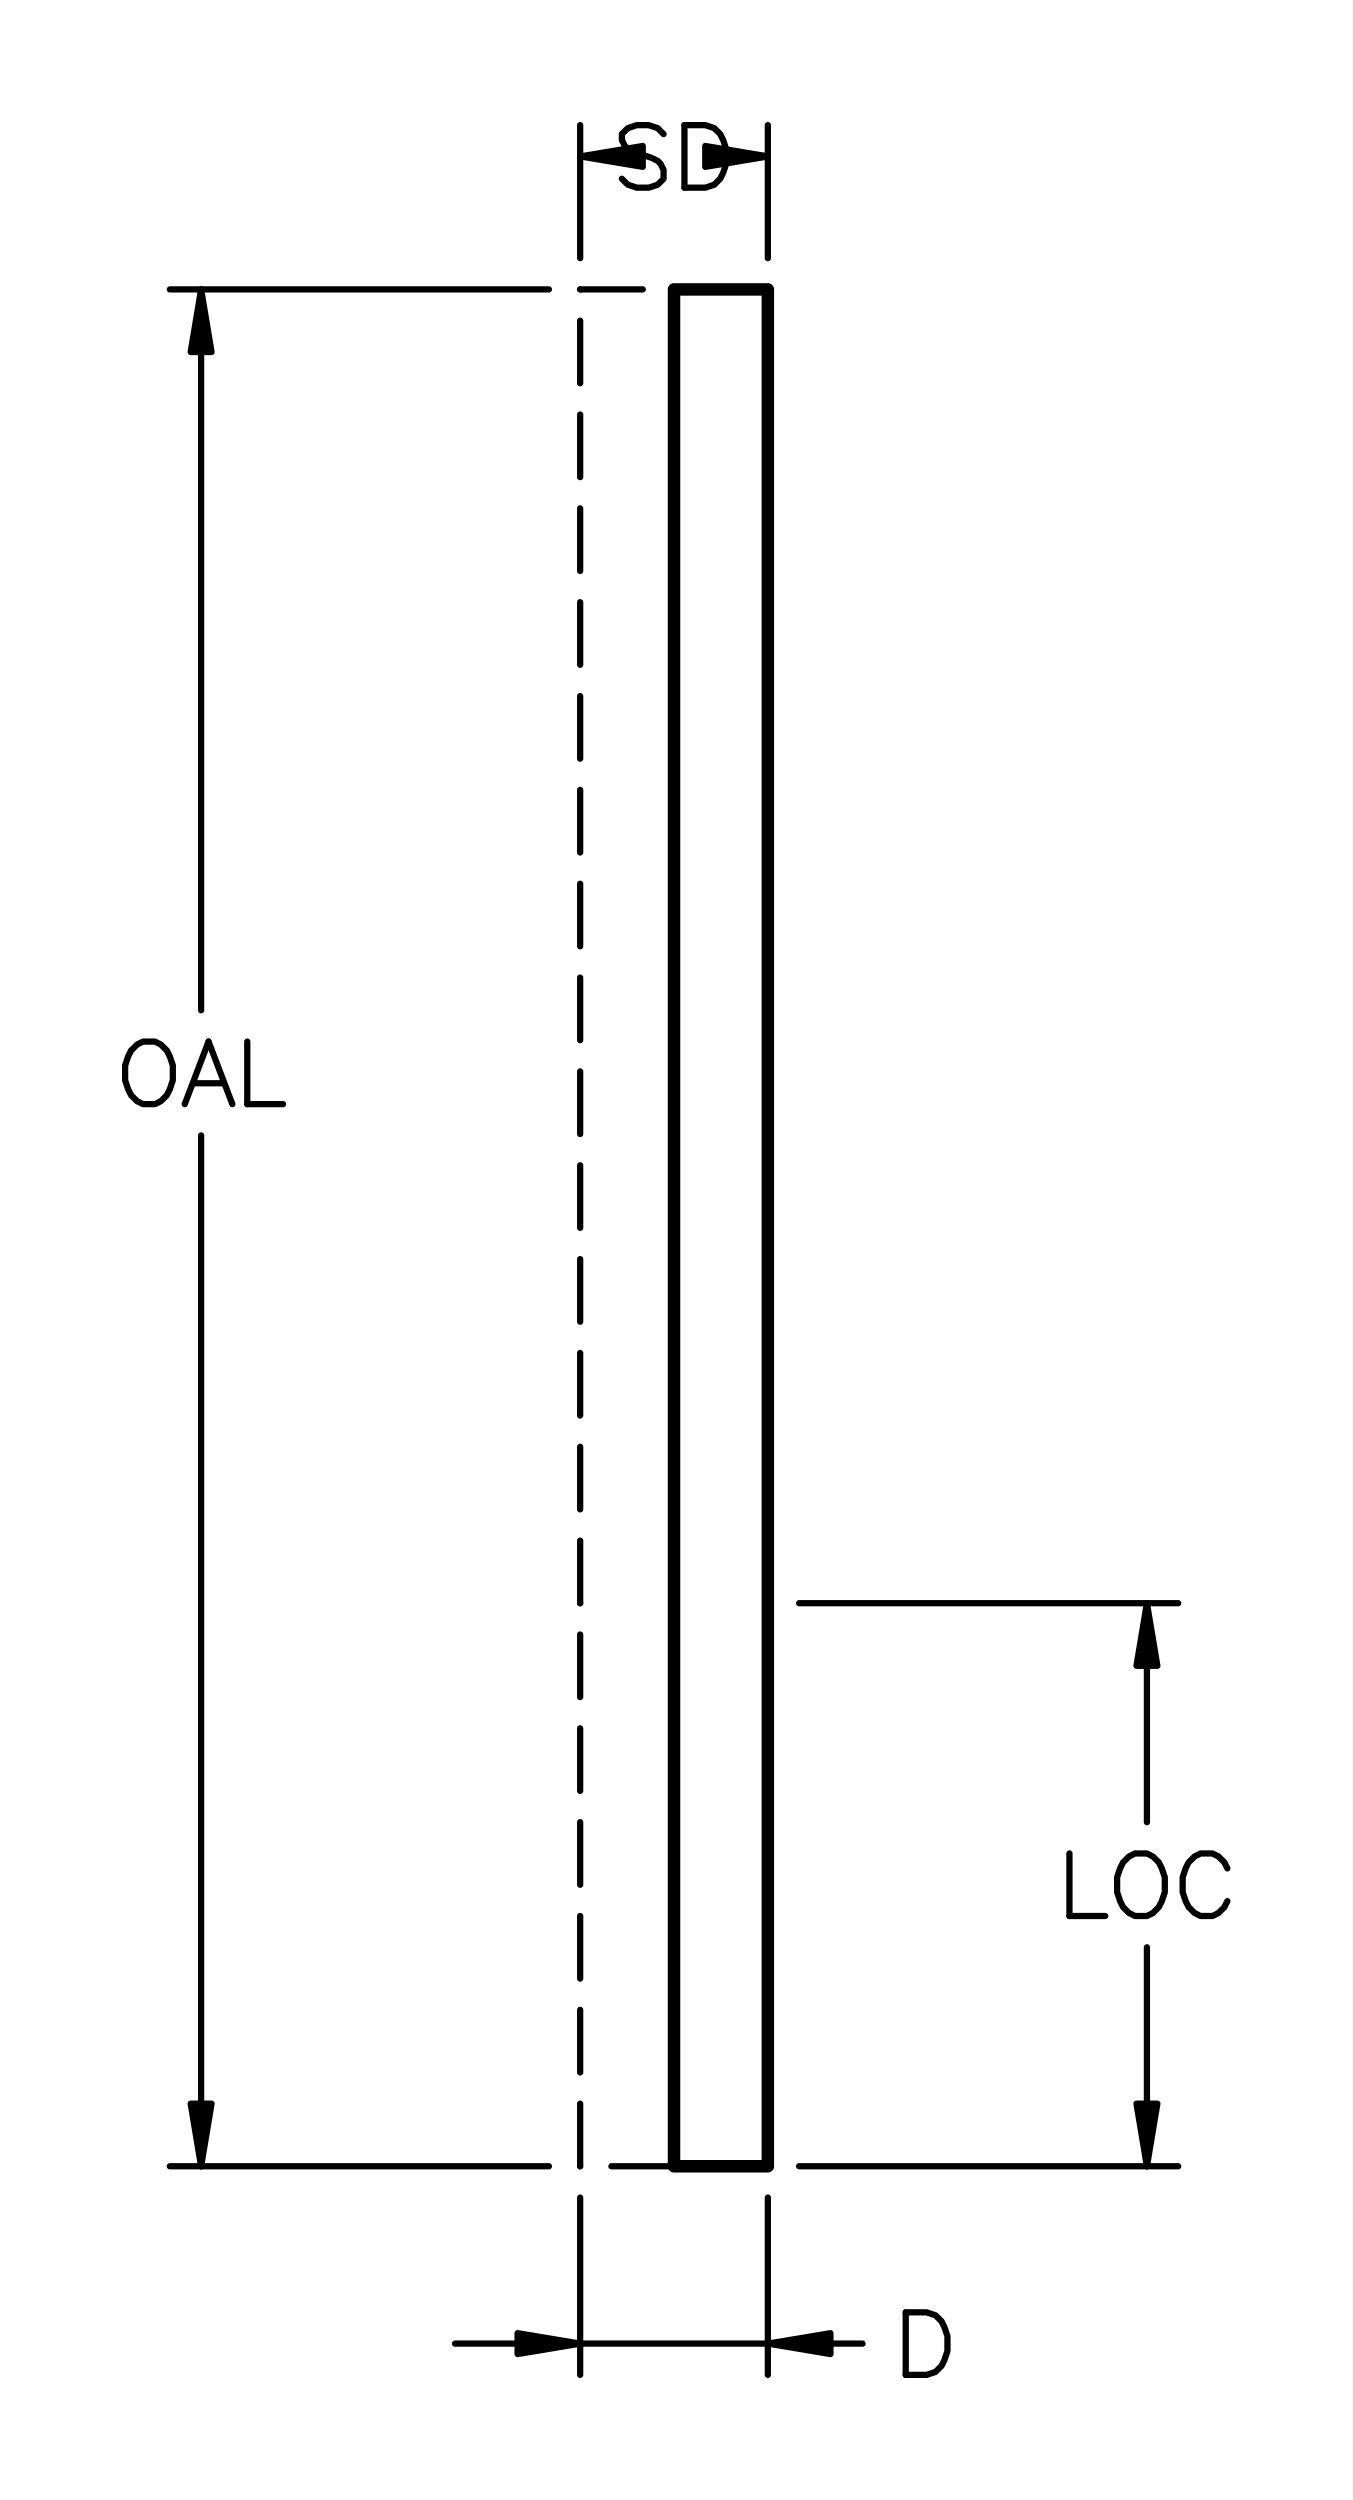
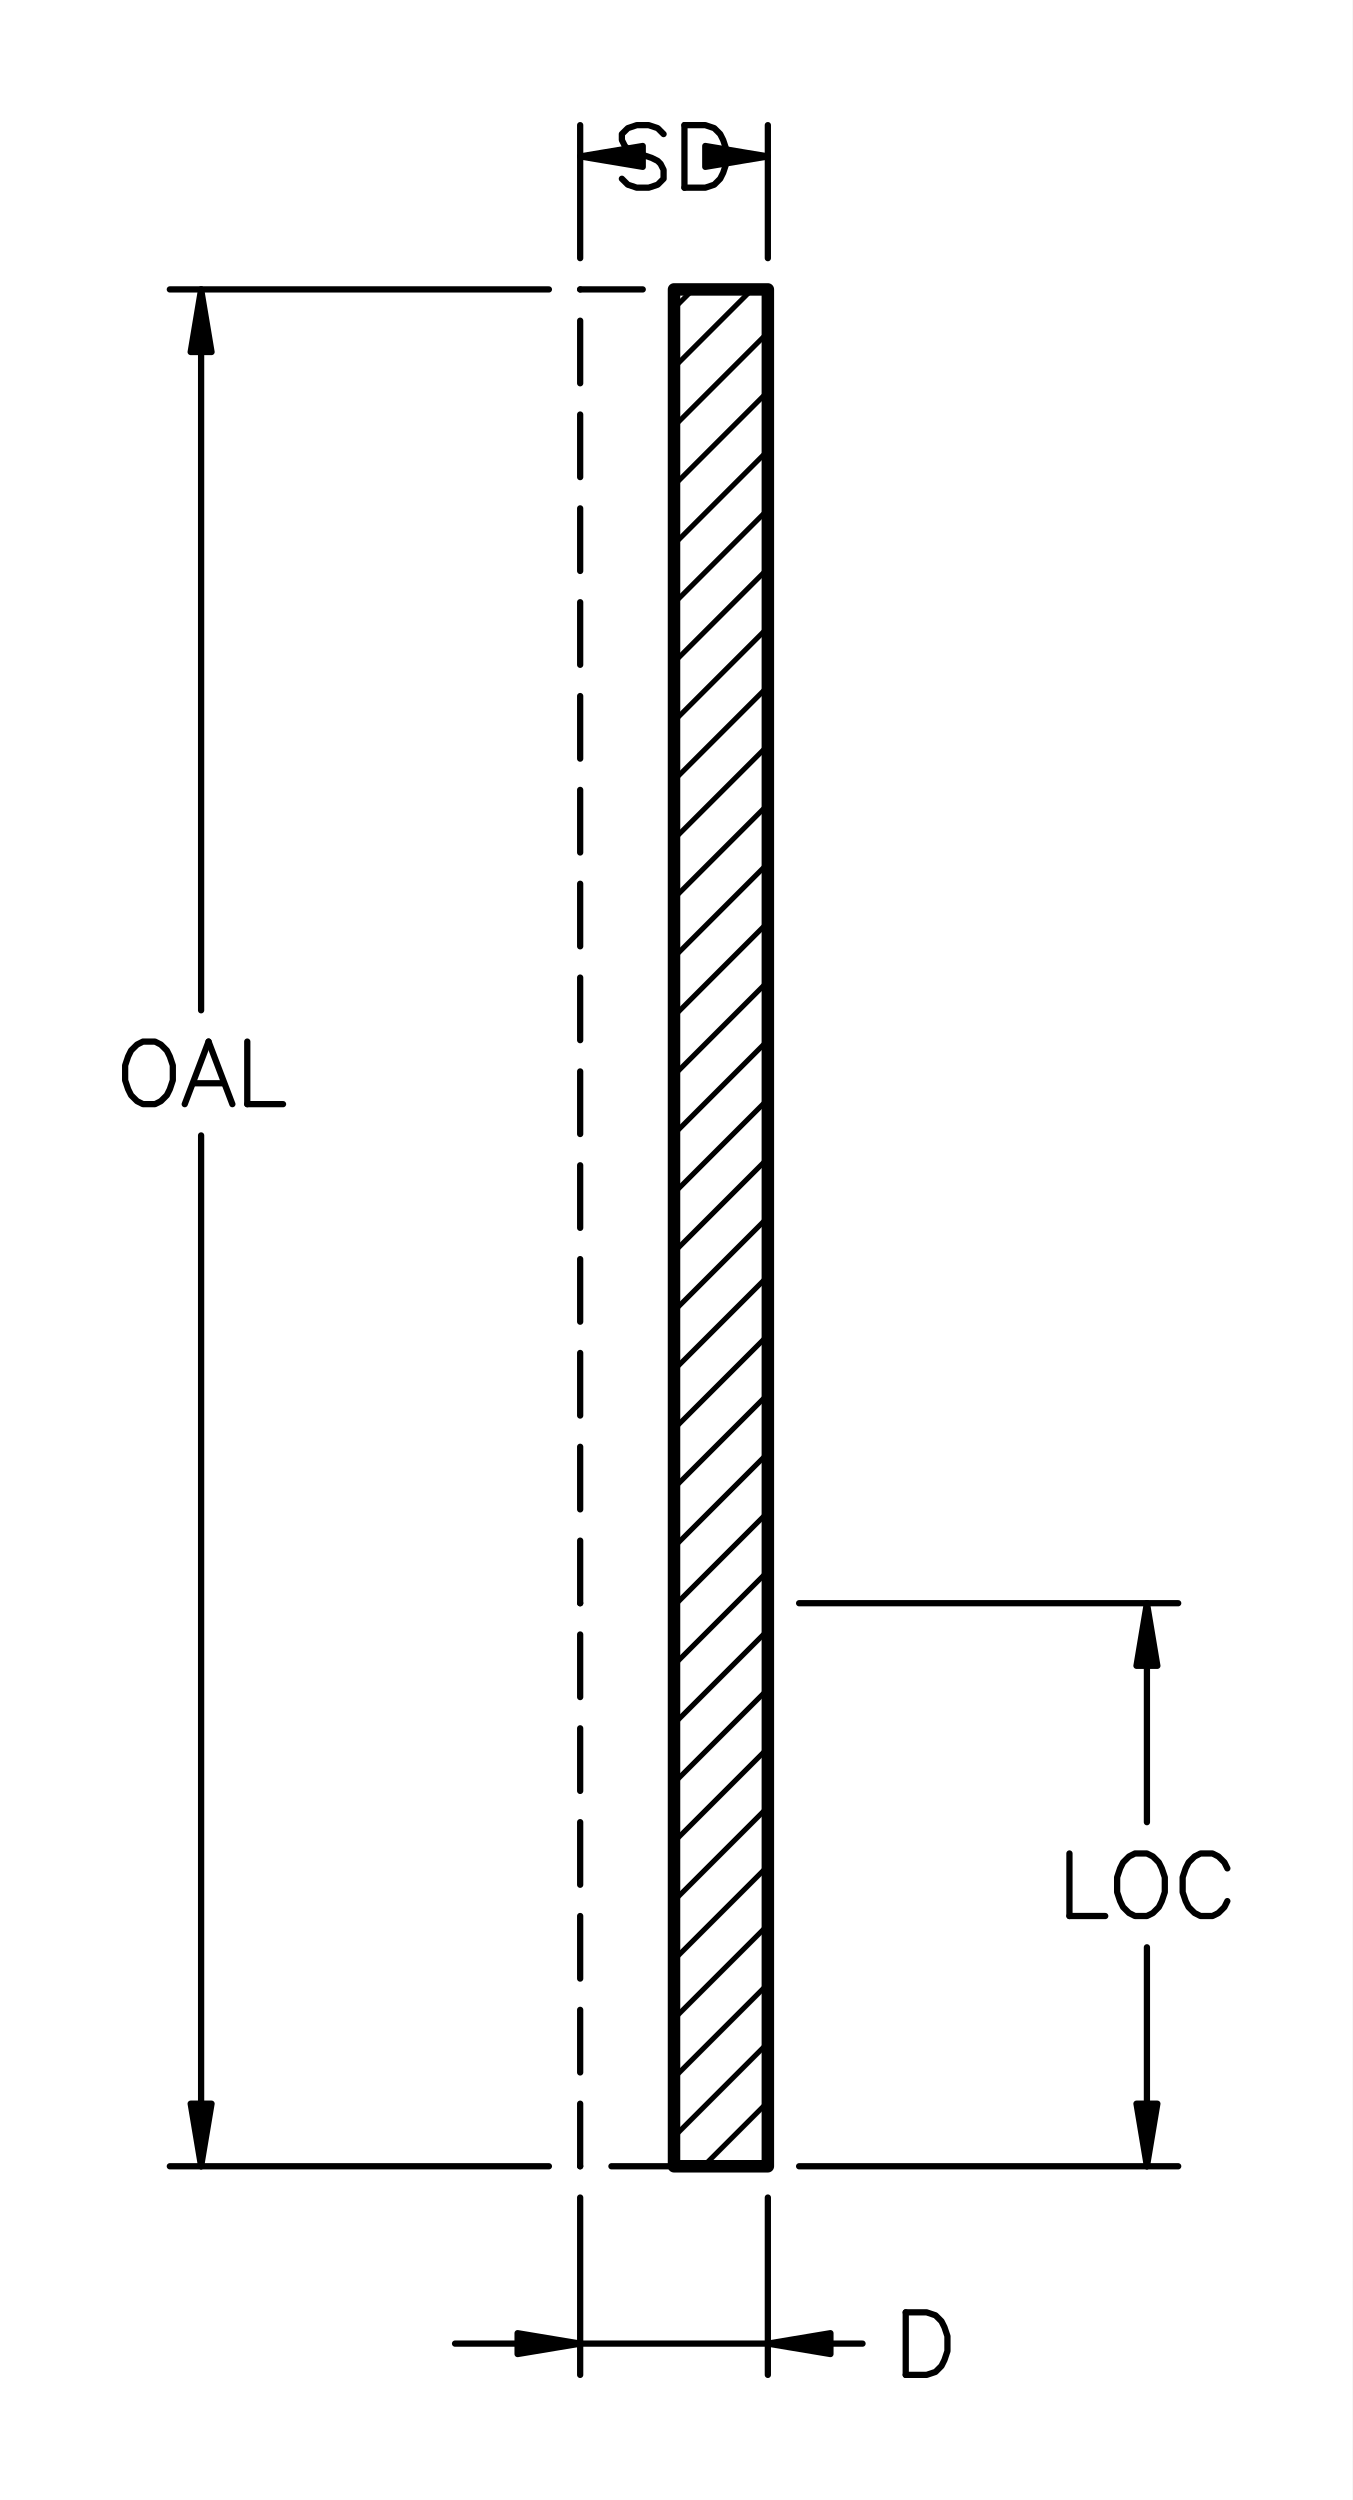
<svg xmlns="http://www.w3.org/2000/svg" width="64.854mm" height="119.882mm" viewBox="-22.804 -73.292 45.758 84.583">
  <rect x="-22.804" y="-73.292" width="45.758" height="84.583" class="paper" fill="white" />
+   <defs>
+     <pattern id="hatch1" patternUnits="userSpaceOnUse" width="1.411" height="1.411" patternTransform="rotate(-45)">
+       <line x1="0" y1="0.706" x2="1.411" y2="0.706" stroke="black" stroke-width="0.176" />
+     </pattern>
+   </defs>
+   <path d="M 0 0 L 3.175 0 L 3.175 -19.05 L 3.175 -63.5 L 0 -63.5 L 0 0" class="hatch" fill="url(#hatch1)" stroke="none" />
  <path d="M 0 0 L 3.175 0 L 3.175 -19.05 L 3.175 -63.5 L 0 -63.5 L 0 0" class="ink" fill="none" stroke="black" stroke-width="0.423" stroke-linecap="round" stroke-linejoin="round" />
  <path d="M 0 0 L -3.175 0" class="ink" fill="none" stroke="black" stroke-dasharray="2.117 1.058" stroke-width="0.212" stroke-linecap="round" stroke-linejoin="round" />
  <path d="M -3.175 0 L -3.175 -19.05" class="ink" fill="none" stroke="black" stroke-dasharray="2.117 1.058" stroke-width="0.212" stroke-linecap="round" stroke-linejoin="round" />
  <path d="M -3.175 -19.05 L -3.175 -63.5" class="ink" fill="none" stroke="black" stroke-dasharray="2.117 1.058" stroke-width="0.212" stroke-linecap="round" stroke-linejoin="round" />
  <path d="M -3.175 -63.5 L 0 -63.5" class="ink" fill="none" stroke="black" stroke-dasharray="2.117 1.058" stroke-width="0.212" stroke-linecap="round" stroke-linejoin="round" />
  <path d="M -3.175 1.058 L -3.175 7.058" class="ink" fill="none" stroke="black" stroke-width="0.212" stroke-linecap="round" stroke-linejoin="round" />
  <path d="M 3.175 1.058 L 3.175 7.058" class="ink" fill="none" stroke="black" stroke-width="0.212" stroke-linecap="round" stroke-linejoin="round" />
  <path d="M -7.408 6 L 6.378 6" class="ink" fill="none" stroke="black" stroke-width="0.212" stroke-linecap="round" stroke-linejoin="round" />
  <path d="M -3.175 6 L -5.292 6.353 L -5.292 5.647 L -3.175 6" class="ink solid" fill="black" stroke="black" stroke-width="0.212" stroke-linecap="round" stroke-linejoin="round" />
  <path d="M 3.175 6 L 5.292 5.647 L 5.292 6.353 L 3.175 6" class="ink solid" fill="black" stroke="black" stroke-width="0.212" stroke-linecap="round" stroke-linejoin="round" />
  <g>
    <rect x="5.723" y="2.825" width="5.644" height="6.35" fill="none" pointer-events="all" />
    <path d="M 7.84 4.942 L 7.84 7.058" class="ink" fill="none" stroke="black" stroke-width="0.212" stroke-linecap="round" stroke-linejoin="round" />
    <path d="M 7.84 4.942 L 8.546 4.942 L 8.848 5.043 L 9.049 5.244 L 9.15 5.446 L 9.251 5.748 L 9.251 6.252 L 9.15 6.554 L 9.049 6.756 L 8.848 6.957 L 8.546 7.058 L 7.84 7.058" class="ink" fill="none" stroke="black" stroke-width="0.212" stroke-linecap="round" stroke-linejoin="round" />
  </g>
  <path d="M 4.233 0 L 17.058 0" class="ink" fill="none" stroke="black" stroke-width="0.212" stroke-linecap="round" stroke-linejoin="round" />
  <path d="M 4.233 -19.05 L 17.058 -19.05" class="ink" fill="none" stroke="black" stroke-width="0.212" stroke-linecap="round" stroke-linejoin="round" />
  <path d="M 16 0 L 16 -7.408" class="ink" fill="none" stroke="black" stroke-width="0.212" stroke-linecap="round" stroke-linejoin="round" />
  <path d="M 16 -11.642 L 16 -19.05" class="ink" fill="none" stroke="black" stroke-width="0.212" stroke-linecap="round" stroke-linejoin="round" />
  <path d="M 16 0 L 15.647 -2.117 L 16.353 -2.117 L 16 0" class="ink solid" fill="black" stroke="black" stroke-width="0.212" stroke-linecap="round" stroke-linejoin="round" />
  <path d="M 16 -19.05 L 16.353 -16.933 L 15.647 -16.933 L 16 -19.05" class="ink solid" fill="black" stroke="black" stroke-width="0.212" stroke-linecap="round" stroke-linejoin="round" />
  <g>
    <rect x="11.263" y="-12.7" width="9.575" height="6.35" fill="none" pointer-events="all" />
    <path d="M 13.379 -10.583 L 13.379 -8.467" class="ink" fill="none" stroke="black" stroke-width="0.212" stroke-linecap="round" stroke-linejoin="round" />
    <path d="M 13.379 -8.467 L 14.589 -8.467" class="ink" fill="none" stroke="black" stroke-width="0.212" stroke-linecap="round" stroke-linejoin="round" />
    <path d="M 15.597 -10.583 L 15.395 -10.482 L 15.194 -10.281 L 15.093 -10.079 L 14.992 -9.777 L 14.992 -9.273 L 15.093 -8.971 L 15.194 -8.769 L 15.395 -8.568 L 15.597 -8.467 L 16 -8.467 L 16.202 -8.568 L 16.403 -8.769 L 16.504 -8.971 L 16.605 -9.273 L 16.605 -9.777 L 16.504 -10.079 L 16.403 -10.281 L 16.202 -10.482 L 16 -10.583 L 15.597 -10.583" class="ink" fill="none" stroke="black" stroke-width="0.212" stroke-linecap="round" stroke-linejoin="round" />
    <path d="M 18.721 -10.079 L 18.621 -10.281 L 18.419 -10.482 L 18.218 -10.583 L 17.814 -10.583 L 17.613 -10.482 L 17.411 -10.281 L 17.31 -10.079 L 17.209 -9.777 L 17.209 -9.273 L 17.31 -8.971 L 17.411 -8.769 L 17.613 -8.568 L 17.814 -8.467 L 18.218 -8.467 L 18.419 -8.568 L 18.621 -8.769 L 18.721 -8.971" class="ink" fill="none" stroke="black" stroke-width="0.212" stroke-linecap="round" stroke-linejoin="round" />
  </g>
  <path d="M -4.233 0 L -17.058 0" class="ink" fill="none" stroke="black" stroke-width="0.212" stroke-linecap="round" stroke-linejoin="round" />
  <path d="M -4.233 -63.5 L -17.058 -63.5" class="ink" fill="none" stroke="black" stroke-width="0.212" stroke-linecap="round" stroke-linejoin="round" />
  <path d="M -16 0 L -16 -34.877" class="ink" fill="none" stroke="black" stroke-width="0.212" stroke-linecap="round" stroke-linejoin="round" />
  <path d="M -16 -39.111 L -16 -63.5" class="ink" fill="none" stroke="black" stroke-width="0.212" stroke-linecap="round" stroke-linejoin="round" />
  <path d="M -16 0 L -16.353 -2.117 L -15.647 -2.117 L -16 0" class="ink solid" fill="black" stroke="black" stroke-width="0.212" stroke-linecap="round" stroke-linejoin="round" />
  <path d="M -16 -63.5 L -15.647 -61.383 L -16.353 -61.383 L -16 -63.5" class="ink solid" fill="black" stroke="black" stroke-width="0.212" stroke-linecap="round" stroke-linejoin="round" />
  <g>
    <rect x="-20.687" y="-40.169" width="9.575" height="6.35" fill="none" pointer-events="all" />
    <path d="M -17.965 -38.052 L -18.167 -37.951 L -18.369 -37.75 L -18.469 -37.548 L -18.57 -37.246 L -18.57 -36.742 L -18.469 -36.44 L -18.369 -36.238 L -18.167 -36.036 L -17.965 -35.935 L -17.562 -35.935 L -17.361 -36.036 L -17.159 -36.238 L -17.058 -36.44 L -16.957 -36.742 L -16.957 -37.246 L -17.058 -37.548 L -17.159 -37.75 L -17.361 -37.951 L -17.562 -38.052 L -17.965 -38.052" class="ink" fill="none" stroke="black" stroke-width="0.212" stroke-linecap="round" stroke-linejoin="round" />
    <path d="M -15.748 -38.052 L -16.554 -35.935" class="ink" fill="none" stroke="black" stroke-width="0.212" stroke-linecap="round" stroke-linejoin="round" />
    <path d="M -15.748 -38.052 L -14.942 -35.935" class="ink" fill="none" stroke="black" stroke-width="0.212" stroke-linecap="round" stroke-linejoin="round" />
    <path d="M -16.252 -36.641 L -15.244 -36.641" class="ink" fill="none" stroke="black" stroke-width="0.212" stroke-linecap="round" stroke-linejoin="round" />
    <path d="M -14.438 -38.052 L -14.438 -35.935" class="ink" fill="none" stroke="black" stroke-width="0.212" stroke-linecap="round" stroke-linejoin="round" />
    <path d="M -14.438 -35.935 L -13.228 -35.935" class="ink" fill="none" stroke="black" stroke-width="0.212" stroke-linecap="round" stroke-linejoin="round" />
  </g>
  <path d="M -3.175 -64.558 L -3.175 -69.058" class="ink" fill="none" stroke="black" stroke-width="0.212" stroke-linecap="round" stroke-linejoin="round" />
  <path d="M 3.175 -64.558 L 3.175 -69.058" class="ink" fill="none" stroke="black" stroke-width="0.212" stroke-linecap="round" stroke-linejoin="round" />
  <path d="M -3.175 -68 L -3.125 -68" class="ink" fill="none" stroke="black" stroke-width="0.212" stroke-linecap="round" stroke-linejoin="round" />
  <path d="M 3.125 -68 L 3.175 -68" class="ink" fill="none" stroke="black" stroke-width="0.212" stroke-linecap="round" stroke-linejoin="round" />
  <path d="M -3.175 -68 L -1.058 -68.353 L -1.058 -67.647 L -3.175 -68" class="ink solid" fill="black" stroke="black" stroke-width="0.212" stroke-linecap="round" stroke-linejoin="round" />
  <path d="M 3.175 -68 L 1.058 -67.647 L 1.058 -68.353 L 3.175 -68" class="ink solid" fill="black" stroke="black" stroke-width="0.212" stroke-linecap="round" stroke-linejoin="round" />
  <g>
    <rect x="-3.881" y="-71.175" width="7.761" height="6.35" fill="none" pointer-events="all" />
    <path d="M -0.353 -68.756 L -0.554 -68.957 L -0.857 -69.058 L -1.26 -69.058 L -1.562 -68.957 L -1.764 -68.756 L -1.764 -68.554 L -1.663 -68.353 L -1.562 -68.252 L -1.361 -68.151 L -0.756 -67.95 L -0.554 -67.849 L -0.454 -67.748 L -0.353 -67.546 L -0.353 -67.244 L -0.554 -67.043 L -0.857 -66.942 L -1.26 -66.942 L -1.562 -67.043 L -1.764 -67.244" class="ink" fill="none" stroke="black" stroke-width="0.212" stroke-linecap="round" stroke-linejoin="round" />
    <path d="M 0.353 -69.058 L 0.353 -66.942" class="ink" fill="none" stroke="black" stroke-width="0.212" stroke-linecap="round" stroke-linejoin="round" />
    <path d="M 0.353 -69.058 L 1.058 -69.058 L 1.361 -68.957 L 1.562 -68.756 L 1.663 -68.554 L 1.764 -68.252 L 1.764 -67.748 L 1.663 -67.446 L 1.562 -67.244 L 1.361 -67.043 L 1.058 -66.942 L 0.353 -66.942" class="ink" fill="none" stroke="black" stroke-width="0.212" stroke-linecap="round" stroke-linejoin="round" />
  </g>
</svg>
